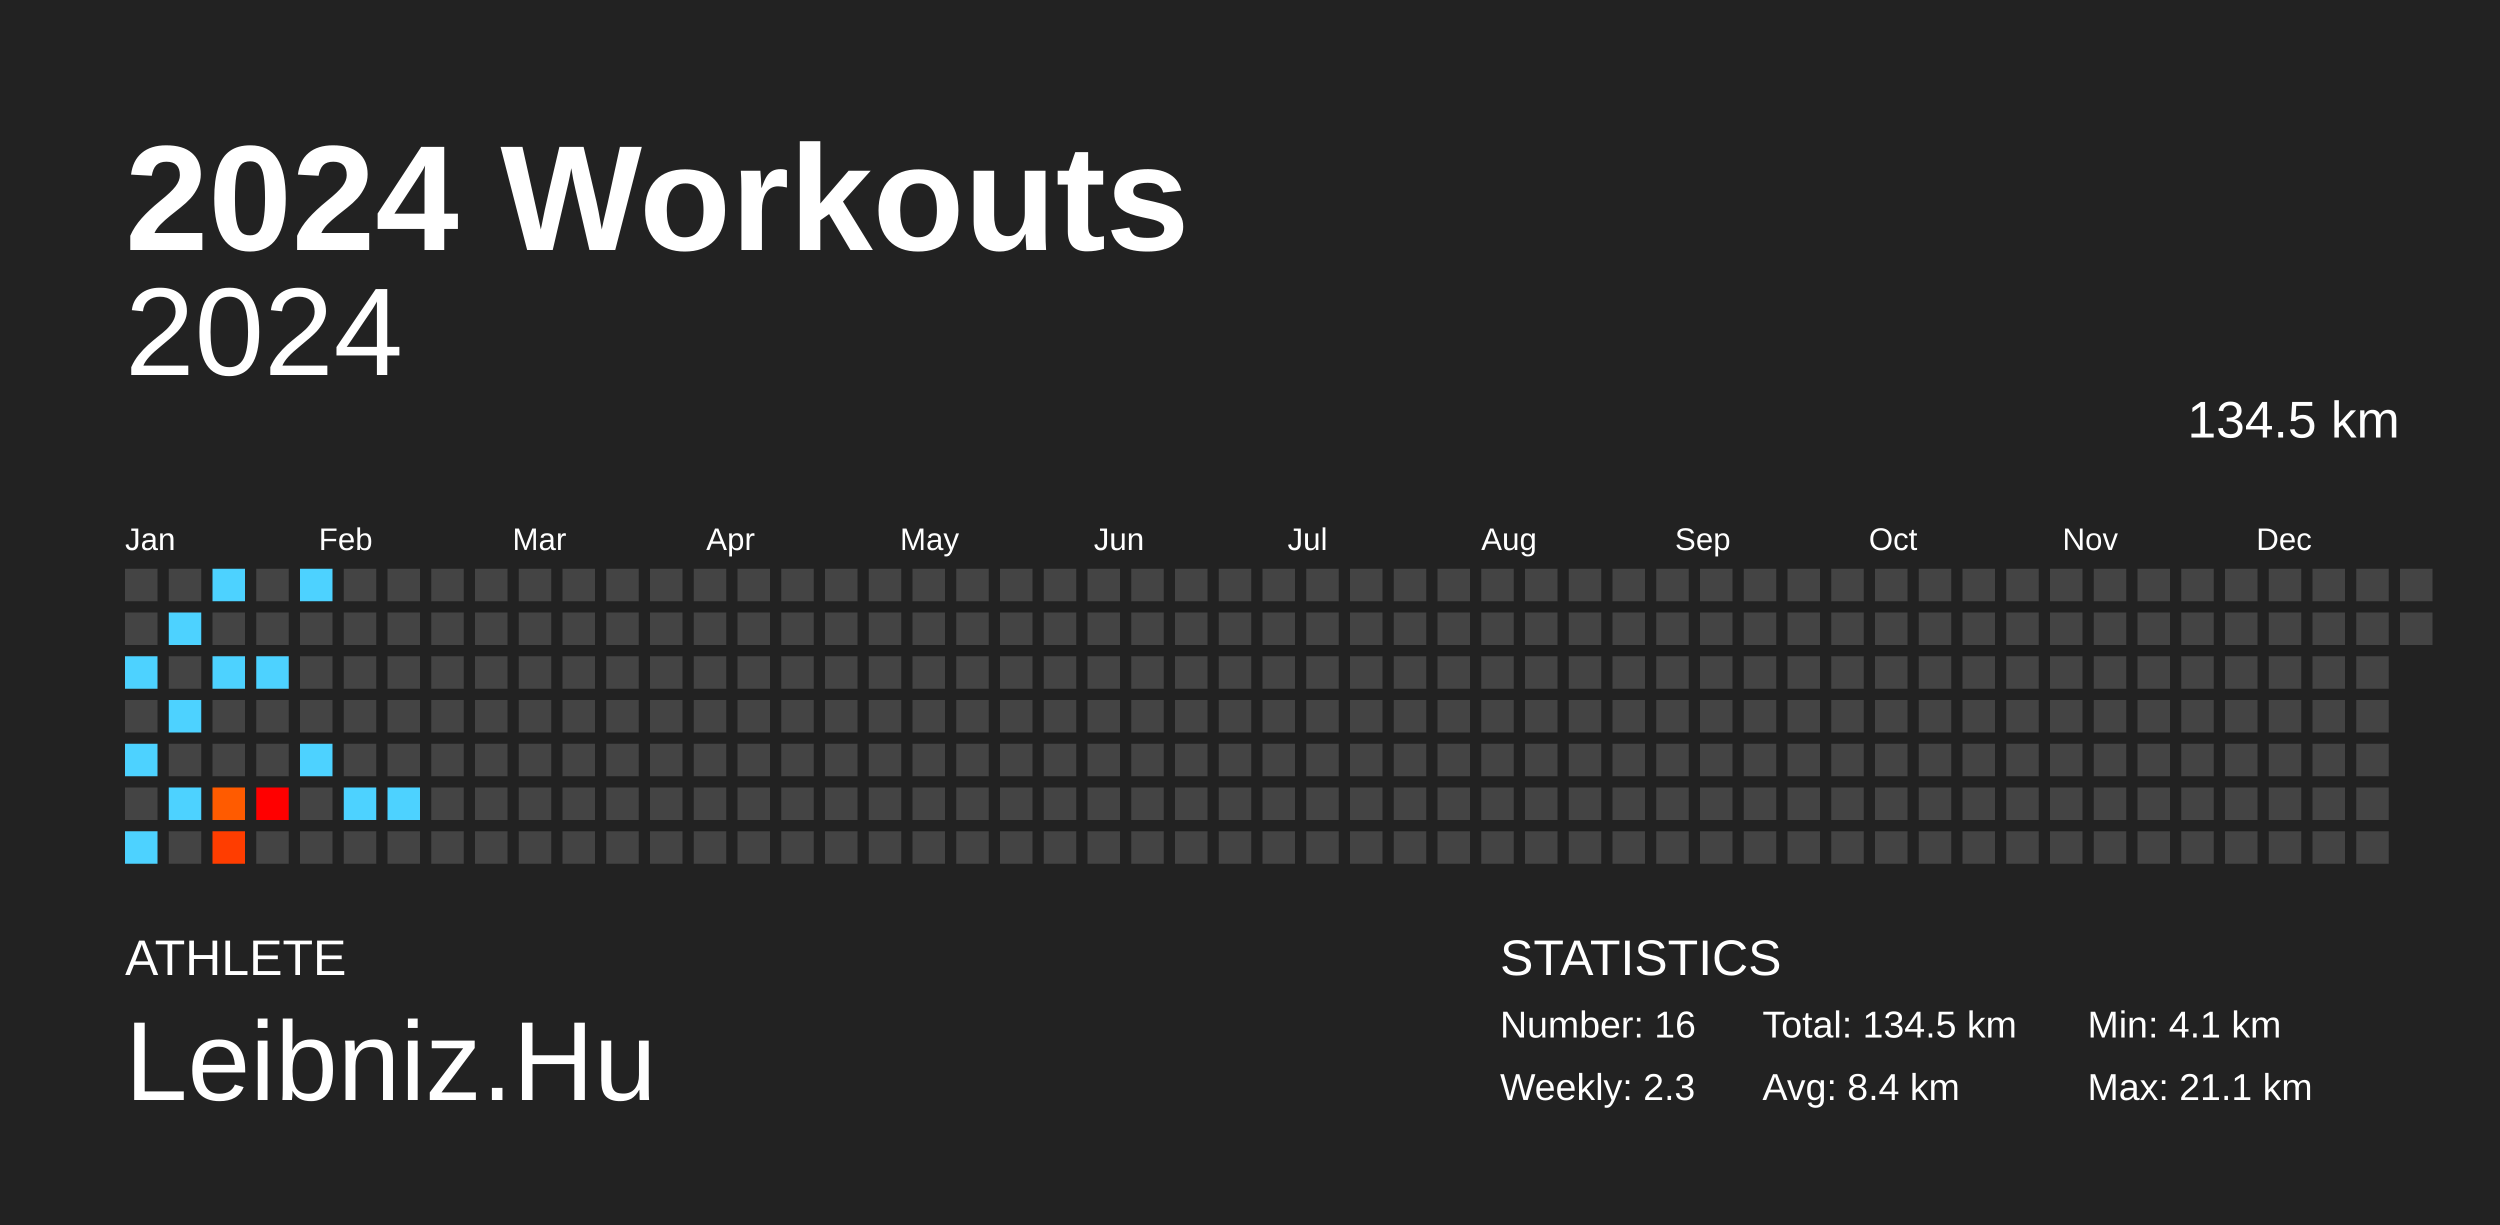
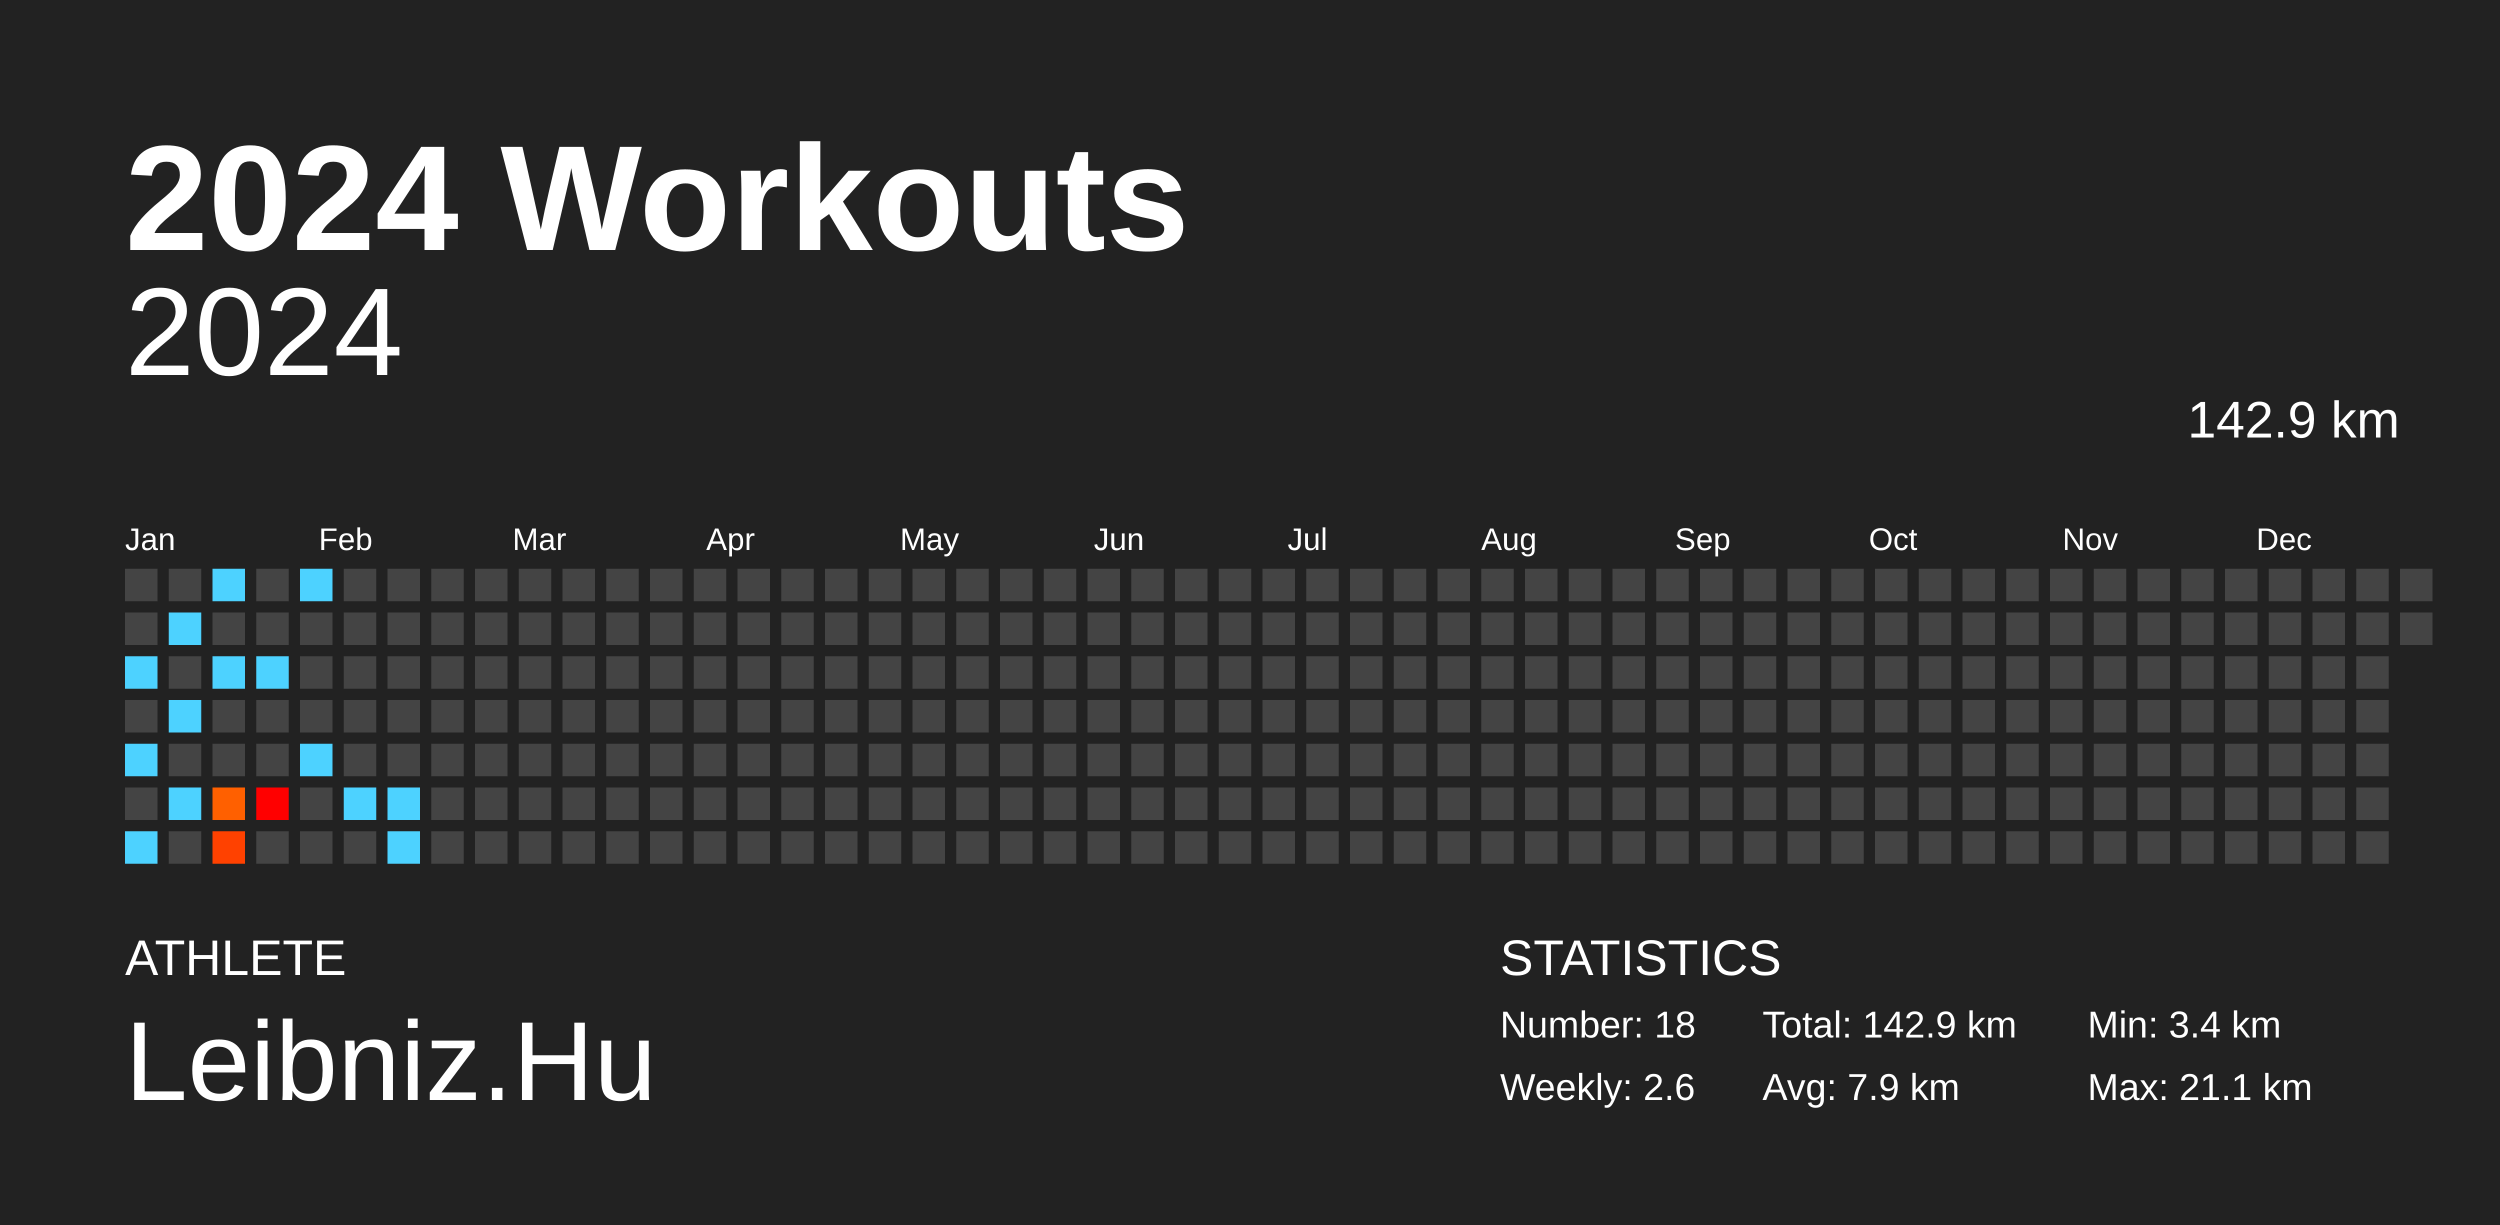
<svg xmlns="http://www.w3.org/2000/svg" baseProfile="full" height="98mm" version="1.1" viewBox="0,0,200,98" width="200mm">
  <defs />
  <rect fill="#222222" height="98" width="200" x="0" y="0" />
  <text fill="#FFFFFF" style="font-size:12px; font-family:Arial; font-weight:bold;" x="10" y="20">2024 Workouts</text>
  <text fill="#FFFFFF" style="font-size:4px; font-family:Arial" x="10" y="78">ATHLETE</text>
  <text fill="#FFFFFF" style="font-size:9px; font-family:Arial" x="10" y="88">Leibniz.Hu</text>
  <text fill="#FFFFFF" style="font-size:4px; font-family:Arial" x="120" y="78">STATISTICS</text>
-   <text fill="#FFFFFF" style="font-size:3px; font-family:Arial" x="120" y="83">Number: 16</text>
-   <text fill="#FFFFFF" style="font-size:3px; font-family:Arial" x="120" y="88">Weekly: 2.3</text>
-   <text fill="#FFFFFF" style="font-size:3px; font-family:Arial" x="141" y="83">Total: 134.5 km</text>
-   <text fill="#FFFFFF" style="font-size:3px; font-family:Arial" x="141" y="88">Avg: 8.4 km</text>
-   <text fill="#FFFFFF" style="font-size:3px; font-family:Arial" x="167" y="83">Min: 4.1 km</text>
+   <text fill="#FFFFFF" style="font-size:3px; font-family:Arial" x="120" y="83">Number: 18</text>
+   <text fill="#FFFFFF" style="font-size:3px; font-family:Arial" x="120" y="88">Weekly: 2.6</text>
+   <text fill="#FFFFFF" style="font-size:3px; font-family:Arial" x="141" y="83">Total: 142.9 km</text>
+   <text fill="#FFFFFF" style="font-size:3px; font-family:Arial" x="141" y="88">Avg: 7.9 km</text>
+   <text fill="#FFFFFF" style="font-size:3px; font-family:Arial" x="167" y="83">Min: 3.4 km</text>
  <text fill="#FFFFFF" style="font-size:3px; font-family:Arial" x="167" y="88">Max: 21.1 km</text>
  <text alignment-baseline="hanging" fill="#FFFFFF" style="font-size:10.0px; font-family:Arial;" x="10" y="30">2024</text>
-   <text alignment-baseline="hanging" fill="#FFFFFF" style="font-size:4.125px; font-family:Arial;" x="175" y="35">134.5 km</text>
+   <text alignment-baseline="hanging" fill="#FFFFFF" style="font-size:4.125px; font-family:Arial;" x="175" y="35">142.9 km</text>
  <text fill="#FFFFFF" style="font-size:2.5px; font-family:Arial" x="10.0" y="44">Jan</text>
  <text fill="#FFFFFF" style="font-size:2.5px; font-family:Arial" x="25.5" y="44">Feb</text>
  <text fill="#FFFFFF" style="font-size:2.5px; font-family:Arial" x="41.0" y="44">Mar</text>
  <text fill="#FFFFFF" style="font-size:2.5px; font-family:Arial" x="56.5" y="44">Apr</text>
  <text fill="#FFFFFF" style="font-size:2.5px; font-family:Arial" x="72.0" y="44">May</text>
  <text fill="#FFFFFF" style="font-size:2.5px; font-family:Arial" x="87.5" y="44">Jun</text>
  <text fill="#FFFFFF" style="font-size:2.5px; font-family:Arial" x="103.0" y="44">Jul</text>
  <text fill="#FFFFFF" style="font-size:2.5px; font-family:Arial" x="118.5" y="44">Aug</text>
  <text fill="#FFFFFF" style="font-size:2.5px; font-family:Arial" x="134.0" y="44">Sep</text>
  <text fill="#FFFFFF" style="font-size:2.5px; font-family:Arial" x="149.5" y="44">Oct</text>
  <text fill="#FFFFFF" style="font-size:2.5px; font-family:Arial" x="165.0" y="44">Nov</text>
  <text fill="#FFFFFF" style="font-size:2.5px; font-family:Arial" x="180.5" y="44">Dec</text>
  <rect fill="#444444" height="2.6" width="2.6" x="10.0" y="45.5" />
  <rect fill="#444444" height="2.6" width="2.6" x="10.0" y="49.0" />
  <rect fill="#4dd2ff" height="2.6" width="2.6" x="10.0" y="52.5" />
  <rect fill="#444444" height="2.6" width="2.6" x="10.0" y="56.0" />
  <rect fill="#4dd2ff" height="2.6" width="2.6" x="10.0" y="59.5" />
  <rect fill="#444444" height="2.6" width="2.6" x="10.0" y="63.0" />
  <rect fill="#4dd2ff" height="2.6" width="2.6" x="10.0" y="66.5" />
  <rect fill="#444444" height="2.6" width="2.6" x="13.5" y="45.5" />
  <rect fill="#4dd2ff" height="2.6" width="2.6" x="13.5" y="49.0" />
  <rect fill="#444444" height="2.6" width="2.6" x="13.5" y="52.5" />
  <rect fill="#4dd2ff" height="2.6" width="2.6" x="13.5" y="56.0" />
  <rect fill="#444444" height="2.6" width="2.6" x="13.5" y="59.5" />
  <rect fill="#4dd2ff" height="2.6" width="2.6" x="13.5" y="63.0" />
  <rect fill="#444444" height="2.6" width="2.6" x="13.5" y="66.5" />
  <rect fill="#4dd2ff" height="2.6" width="2.6" x="17.0" y="45.5" />
  <rect fill="#444444" height="2.6" width="2.6" x="17.0" y="49.0" />
  <rect fill="#4dd2ff" height="2.6" width="2.6" x="17.0" y="52.5" />
  <rect fill="#444444" height="2.6" width="2.6" x="17.0" y="56.0" />
  <rect fill="#444444" height="2.6" width="2.6" x="17.0" y="59.5" />
-   <rect fill="#ff5b00" height="2.6" width="2.6" x="17.0" y="63.0" />
-   <rect fill="#ff3d00" height="2.6" width="2.6" x="17.0" y="66.5" />
+   <rect fill="#ff6000" height="2.6" width="2.6" x="17.0" y="63.0" />
+   <rect fill="#ff4100" height="2.6" width="2.6" x="17.0" y="66.5" />
  <rect fill="#444444" height="2.6" width="2.6" x="20.5" y="45.5" />
  <rect fill="#444444" height="2.6" width="2.6" x="20.5" y="49.0" />
  <rect fill="#4dd2ff" height="2.6" width="2.6" x="20.5" y="52.5" />
  <rect fill="#444444" height="2.6" width="2.6" x="20.5" y="56.0" />
  <rect fill="#444444" height="2.6" width="2.6" x="20.5" y="59.5" />
  <rect fill="red" height="2.6" width="2.6" x="20.5" y="63.0" />
  <rect fill="#444444" height="2.6" width="2.6" x="20.5" y="66.5" />
  <rect fill="#4dd2ff" height="2.6" width="2.6" x="24.0" y="45.5" />
  <rect fill="#444444" height="2.6" width="2.6" x="24.0" y="49.0" />
  <rect fill="#444444" height="2.6" width="2.6" x="24.0" y="52.5" />
  <rect fill="#444444" height="2.6" width="2.6" x="24.0" y="56.0" />
  <rect fill="#4dd2ff" height="2.6" width="2.6" x="24.0" y="59.5" />
  <rect fill="#444444" height="2.6" width="2.6" x="24.0" y="63.0" />
  <rect fill="#444444" height="2.6" width="2.6" x="24.0" y="66.5" />
  <rect fill="#444444" height="2.6" width="2.6" x="27.5" y="45.5" />
  <rect fill="#444444" height="2.6" width="2.6" x="27.5" y="49.0" />
  <rect fill="#444444" height="2.6" width="2.6" x="27.5" y="52.5" />
  <rect fill="#444444" height="2.6" width="2.6" x="27.5" y="56.0" />
  <rect fill="#444444" height="2.6" width="2.6" x="27.5" y="59.5" />
  <rect fill="#4dd2ff" height="2.6" width="2.6" x="27.5" y="63.0" />
  <rect fill="#444444" height="2.6" width="2.6" x="27.5" y="66.5" />
  <rect fill="#444444" height="2.6" width="2.6" x="31.0" y="45.5" />
  <rect fill="#444444" height="2.6" width="2.6" x="31.0" y="49.0" />
  <rect fill="#444444" height="2.6" width="2.6" x="31.0" y="52.5" />
  <rect fill="#444444" height="2.6" width="2.6" x="31.0" y="56.0" />
  <rect fill="#444444" height="2.6" width="2.6" x="31.0" y="59.5" />
  <rect fill="#4dd2ff" height="2.6" width="2.6" x="31.0" y="63.0" />
-   <rect fill="#444444" height="2.6" width="2.6" x="31.0" y="66.5" />
+   <rect fill="#4dd2ff" height="2.6" width="2.6" x="31.0" y="66.5" />
  <rect fill="#444444" height="2.6" width="2.6" x="34.5" y="45.5" />
  <rect fill="#444444" height="2.6" width="2.6" x="34.5" y="49.0" />
  <rect fill="#444444" height="2.6" width="2.6" x="34.5" y="52.5" />
  <rect fill="#444444" height="2.6" width="2.6" x="34.5" y="56.0" />
  <rect fill="#444444" height="2.6" width="2.6" x="34.5" y="59.5" />
  <rect fill="#444444" height="2.6" width="2.6" x="34.5" y="63.0" />
  <rect fill="#444444" height="2.6" width="2.6" x="34.5" y="66.5" />
  <rect fill="#444444" height="2.6" width="2.6" x="38.0" y="45.5" />
  <rect fill="#444444" height="2.6" width="2.6" x="38.0" y="49.0" />
  <rect fill="#444444" height="2.6" width="2.6" x="38.0" y="52.5" />
  <rect fill="#444444" height="2.6" width="2.6" x="38.0" y="56.0" />
  <rect fill="#444444" height="2.6" width="2.6" x="38.0" y="59.5" />
  <rect fill="#444444" height="2.6" width="2.6" x="38.0" y="63.0" />
  <rect fill="#444444" height="2.6" width="2.6" x="38.0" y="66.5" />
  <rect fill="#444444" height="2.6" width="2.6" x="41.5" y="45.5" />
  <rect fill="#444444" height="2.6" width="2.6" x="41.5" y="49.0" />
  <rect fill="#444444" height="2.6" width="2.6" x="41.5" y="52.5" />
  <rect fill="#444444" height="2.6" width="2.6" x="41.5" y="56.0" />
  <rect fill="#444444" height="2.6" width="2.6" x="41.5" y="59.5" />
  <rect fill="#444444" height="2.6" width="2.6" x="41.5" y="63.0" />
  <rect fill="#444444" height="2.6" width="2.6" x="41.5" y="66.5" />
  <rect fill="#444444" height="2.6" width="2.6" x="45.0" y="45.5" />
  <rect fill="#444444" height="2.6" width="2.6" x="45.0" y="49.0" />
  <rect fill="#444444" height="2.6" width="2.6" x="45.0" y="52.5" />
  <rect fill="#444444" height="2.6" width="2.6" x="45.0" y="56.0" />
  <rect fill="#444444" height="2.6" width="2.6" x="45.0" y="59.5" />
  <rect fill="#444444" height="2.6" width="2.6" x="45.0" y="63.0" />
  <rect fill="#444444" height="2.6" width="2.6" x="45.0" y="66.5" />
  <rect fill="#444444" height="2.6" width="2.6" x="48.5" y="45.5" />
  <rect fill="#444444" height="2.6" width="2.6" x="48.5" y="49.0" />
  <rect fill="#444444" height="2.6" width="2.6" x="48.5" y="52.5" />
  <rect fill="#444444" height="2.6" width="2.6" x="48.5" y="56.0" />
  <rect fill="#444444" height="2.6" width="2.6" x="48.5" y="59.5" />
  <rect fill="#444444" height="2.6" width="2.6" x="48.5" y="63.0" />
  <rect fill="#444444" height="2.6" width="2.6" x="48.5" y="66.5" />
  <rect fill="#444444" height="2.6" width="2.6" x="52.0" y="45.5" />
  <rect fill="#444444" height="2.6" width="2.6" x="52.0" y="49.0" />
  <rect fill="#444444" height="2.6" width="2.6" x="52.0" y="52.5" />
  <rect fill="#444444" height="2.6" width="2.6" x="52.0" y="56.0" />
  <rect fill="#444444" height="2.6" width="2.6" x="52.0" y="59.5" />
  <rect fill="#444444" height="2.6" width="2.6" x="52.0" y="63.0" />
  <rect fill="#444444" height="2.6" width="2.6" x="52.0" y="66.5" />
  <rect fill="#444444" height="2.6" width="2.6" x="55.5" y="45.5" />
  <rect fill="#444444" height="2.6" width="2.6" x="55.5" y="49.0" />
  <rect fill="#444444" height="2.6" width="2.6" x="55.5" y="52.5" />
  <rect fill="#444444" height="2.6" width="2.6" x="55.5" y="56.0" />
  <rect fill="#444444" height="2.6" width="2.6" x="55.5" y="59.5" />
  <rect fill="#444444" height="2.6" width="2.6" x="55.5" y="63.0" />
  <rect fill="#444444" height="2.6" width="2.6" x="55.5" y="66.5" />
  <rect fill="#444444" height="2.6" width="2.6" x="59.0" y="45.5" />
  <rect fill="#444444" height="2.6" width="2.6" x="59.0" y="49.0" />
  <rect fill="#444444" height="2.6" width="2.6" x="59.0" y="52.5" />
  <rect fill="#444444" height="2.6" width="2.6" x="59.0" y="56.0" />
  <rect fill="#444444" height="2.6" width="2.6" x="59.0" y="59.5" />
  <rect fill="#444444" height="2.6" width="2.6" x="59.0" y="63.0" />
  <rect fill="#444444" height="2.6" width="2.6" x="59.0" y="66.5" />
  <rect fill="#444444" height="2.6" width="2.6" x="62.5" y="45.5" />
  <rect fill="#444444" height="2.6" width="2.6" x="62.5" y="49.0" />
  <rect fill="#444444" height="2.6" width="2.6" x="62.5" y="52.5" />
  <rect fill="#444444" height="2.6" width="2.6" x="62.5" y="56.0" />
  <rect fill="#444444" height="2.6" width="2.6" x="62.5" y="59.5" />
  <rect fill="#444444" height="2.6" width="2.6" x="62.5" y="63.0" />
  <rect fill="#444444" height="2.6" width="2.6" x="62.5" y="66.5" />
  <rect fill="#444444" height="2.6" width="2.6" x="66.0" y="45.5" />
  <rect fill="#444444" height="2.6" width="2.6" x="66.0" y="49.0" />
  <rect fill="#444444" height="2.6" width="2.6" x="66.0" y="52.5" />
  <rect fill="#444444" height="2.6" width="2.6" x="66.0" y="56.0" />
  <rect fill="#444444" height="2.6" width="2.6" x="66.0" y="59.5" />
  <rect fill="#444444" height="2.6" width="2.6" x="66.0" y="63.0" />
  <rect fill="#444444" height="2.6" width="2.6" x="66.0" y="66.5" />
  <rect fill="#444444" height="2.6" width="2.6" x="69.5" y="45.5" />
  <rect fill="#444444" height="2.6" width="2.6" x="69.5" y="49.0" />
  <rect fill="#444444" height="2.6" width="2.6" x="69.5" y="52.5" />
  <rect fill="#444444" height="2.6" width="2.6" x="69.5" y="56.0" />
  <rect fill="#444444" height="2.6" width="2.6" x="69.5" y="59.5" />
  <rect fill="#444444" height="2.6" width="2.6" x="69.5" y="63.0" />
  <rect fill="#444444" height="2.6" width="2.6" x="69.5" y="66.5" />
  <rect fill="#444444" height="2.6" width="2.6" x="73.0" y="45.5" />
  <rect fill="#444444" height="2.6" width="2.6" x="73.0" y="49.0" />
  <rect fill="#444444" height="2.6" width="2.6" x="73.0" y="52.5" />
  <rect fill="#444444" height="2.6" width="2.6" x="73.0" y="56.0" />
  <rect fill="#444444" height="2.6" width="2.6" x="73.0" y="59.5" />
  <rect fill="#444444" height="2.6" width="2.6" x="73.0" y="63.0" />
  <rect fill="#444444" height="2.6" width="2.6" x="73.0" y="66.5" />
  <rect fill="#444444" height="2.6" width="2.6" x="76.5" y="45.5" />
  <rect fill="#444444" height="2.6" width="2.6" x="76.5" y="49.0" />
  <rect fill="#444444" height="2.6" width="2.6" x="76.5" y="52.5" />
  <rect fill="#444444" height="2.6" width="2.6" x="76.5" y="56.0" />
  <rect fill="#444444" height="2.6" width="2.6" x="76.5" y="59.5" />
  <rect fill="#444444" height="2.6" width="2.6" x="76.5" y="63.0" />
  <rect fill="#444444" height="2.6" width="2.6" x="76.5" y="66.5" />
  <rect fill="#444444" height="2.6" width="2.6" x="80.0" y="45.5" />
  <rect fill="#444444" height="2.6" width="2.6" x="80.0" y="49.0" />
  <rect fill="#444444" height="2.6" width="2.6" x="80.0" y="52.5" />
  <rect fill="#444444" height="2.6" width="2.6" x="80.0" y="56.0" />
  <rect fill="#444444" height="2.6" width="2.6" x="80.0" y="59.5" />
  <rect fill="#444444" height="2.6" width="2.6" x="80.0" y="63.0" />
  <rect fill="#444444" height="2.6" width="2.6" x="80.0" y="66.5" />
  <rect fill="#444444" height="2.6" width="2.6" x="83.5" y="45.5" />
  <rect fill="#444444" height="2.6" width="2.6" x="83.5" y="49.0" />
  <rect fill="#444444" height="2.6" width="2.6" x="83.5" y="52.5" />
  <rect fill="#444444" height="2.6" width="2.6" x="83.5" y="56.0" />
  <rect fill="#444444" height="2.6" width="2.6" x="83.5" y="59.5" />
  <rect fill="#444444" height="2.6" width="2.6" x="83.5" y="63.0" />
  <rect fill="#444444" height="2.6" width="2.6" x="83.5" y="66.5" />
  <rect fill="#444444" height="2.6" width="2.6" x="87.0" y="45.5" />
  <rect fill="#444444" height="2.6" width="2.6" x="87.0" y="49.0" />
  <rect fill="#444444" height="2.6" width="2.6" x="87.0" y="52.5" />
  <rect fill="#444444" height="2.6" width="2.6" x="87.0" y="56.0" />
  <rect fill="#444444" height="2.6" width="2.6" x="87.0" y="59.5" />
  <rect fill="#444444" height="2.6" width="2.6" x="87.0" y="63.0" />
  <rect fill="#444444" height="2.6" width="2.6" x="87.0" y="66.5" />
  <rect fill="#444444" height="2.6" width="2.6" x="90.5" y="45.5" />
  <rect fill="#444444" height="2.6" width="2.6" x="90.5" y="49.0" />
  <rect fill="#444444" height="2.6" width="2.6" x="90.5" y="52.5" />
  <rect fill="#444444" height="2.6" width="2.6" x="90.5" y="56.0" />
  <rect fill="#444444" height="2.6" width="2.6" x="90.5" y="59.5" />
  <rect fill="#444444" height="2.6" width="2.6" x="90.5" y="63.0" />
  <rect fill="#444444" height="2.6" width="2.6" x="90.5" y="66.5" />
  <rect fill="#444444" height="2.6" width="2.6" x="94.0" y="45.5" />
  <rect fill="#444444" height="2.6" width="2.6" x="94.0" y="49.0" />
  <rect fill="#444444" height="2.6" width="2.6" x="94.0" y="52.5" />
  <rect fill="#444444" height="2.6" width="2.6" x="94.0" y="56.0" />
  <rect fill="#444444" height="2.6" width="2.6" x="94.0" y="59.5" />
  <rect fill="#444444" height="2.6" width="2.6" x="94.0" y="63.0" />
  <rect fill="#444444" height="2.6" width="2.6" x="94.0" y="66.5" />
  <rect fill="#444444" height="2.6" width="2.6" x="97.5" y="45.5" />
  <rect fill="#444444" height="2.6" width="2.6" x="97.5" y="49.0" />
  <rect fill="#444444" height="2.6" width="2.6" x="97.5" y="52.5" />
  <rect fill="#444444" height="2.6" width="2.6" x="97.5" y="56.0" />
  <rect fill="#444444" height="2.6" width="2.6" x="97.5" y="59.5" />
  <rect fill="#444444" height="2.6" width="2.6" x="97.5" y="63.0" />
  <rect fill="#444444" height="2.6" width="2.6" x="97.5" y="66.5" />
  <rect fill="#444444" height="2.6" width="2.6" x="101.0" y="45.5" />
  <rect fill="#444444" height="2.6" width="2.6" x="101.0" y="49.0" />
  <rect fill="#444444" height="2.6" width="2.6" x="101.0" y="52.5" />
  <rect fill="#444444" height="2.6" width="2.6" x="101.0" y="56.0" />
  <rect fill="#444444" height="2.6" width="2.6" x="101.0" y="59.5" />
  <rect fill="#444444" height="2.6" width="2.6" x="101.0" y="63.0" />
  <rect fill="#444444" height="2.6" width="2.6" x="101.0" y="66.5" />
  <rect fill="#444444" height="2.6" width="2.6" x="104.5" y="45.5" />
  <rect fill="#444444" height="2.6" width="2.6" x="104.5" y="49.0" />
  <rect fill="#444444" height="2.6" width="2.6" x="104.5" y="52.5" />
  <rect fill="#444444" height="2.6" width="2.6" x="104.5" y="56.0" />
  <rect fill="#444444" height="2.6" width="2.6" x="104.5" y="59.5" />
  <rect fill="#444444" height="2.6" width="2.6" x="104.5" y="63.0" />
  <rect fill="#444444" height="2.6" width="2.6" x="104.5" y="66.5" />
  <rect fill="#444444" height="2.6" width="2.6" x="108.0" y="45.5" />
  <rect fill="#444444" height="2.6" width="2.6" x="108.0" y="49.0" />
  <rect fill="#444444" height="2.6" width="2.6" x="108.0" y="52.5" />
  <rect fill="#444444" height="2.6" width="2.6" x="108.0" y="56.0" />
  <rect fill="#444444" height="2.6" width="2.6" x="108.0" y="59.5" />
  <rect fill="#444444" height="2.6" width="2.6" x="108.0" y="63.0" />
  <rect fill="#444444" height="2.6" width="2.6" x="108.0" y="66.5" />
  <rect fill="#444444" height="2.6" width="2.6" x="111.5" y="45.5" />
  <rect fill="#444444" height="2.6" width="2.6" x="111.5" y="49.0" />
  <rect fill="#444444" height="2.6" width="2.6" x="111.5" y="52.5" />
  <rect fill="#444444" height="2.6" width="2.6" x="111.5" y="56.0" />
  <rect fill="#444444" height="2.6" width="2.6" x="111.5" y="59.5" />
  <rect fill="#444444" height="2.6" width="2.6" x="111.5" y="63.0" />
  <rect fill="#444444" height="2.6" width="2.6" x="111.5" y="66.5" />
  <rect fill="#444444" height="2.6" width="2.6" x="115.0" y="45.5" />
  <rect fill="#444444" height="2.6" width="2.6" x="115.0" y="49.0" />
  <rect fill="#444444" height="2.6" width="2.6" x="115.0" y="52.5" />
  <rect fill="#444444" height="2.6" width="2.6" x="115.0" y="56.0" />
  <rect fill="#444444" height="2.6" width="2.6" x="115.0" y="59.5" />
  <rect fill="#444444" height="2.6" width="2.6" x="115.0" y="63.0" />
  <rect fill="#444444" height="2.6" width="2.6" x="115.0" y="66.5" />
  <rect fill="#444444" height="2.6" width="2.6" x="118.5" y="45.5" />
  <rect fill="#444444" height="2.6" width="2.6" x="118.5" y="49.0" />
  <rect fill="#444444" height="2.6" width="2.6" x="118.5" y="52.5" />
  <rect fill="#444444" height="2.6" width="2.6" x="118.5" y="56.0" />
  <rect fill="#444444" height="2.6" width="2.6" x="118.5" y="59.5" />
  <rect fill="#444444" height="2.6" width="2.6" x="118.5" y="63.0" />
  <rect fill="#444444" height="2.6" width="2.6" x="118.5" y="66.5" />
  <rect fill="#444444" height="2.6" width="2.6" x="122.0" y="45.5" />
  <rect fill="#444444" height="2.6" width="2.6" x="122.0" y="49.0" />
  <rect fill="#444444" height="2.6" width="2.6" x="122.0" y="52.5" />
  <rect fill="#444444" height="2.6" width="2.6" x="122.0" y="56.0" />
  <rect fill="#444444" height="2.6" width="2.6" x="122.0" y="59.5" />
  <rect fill="#444444" height="2.6" width="2.6" x="122.0" y="63.0" />
  <rect fill="#444444" height="2.6" width="2.6" x="122.0" y="66.5" />
  <rect fill="#444444" height="2.6" width="2.6" x="125.5" y="45.5" />
  <rect fill="#444444" height="2.6" width="2.6" x="125.5" y="49.0" />
  <rect fill="#444444" height="2.6" width="2.6" x="125.5" y="52.5" />
  <rect fill="#444444" height="2.6" width="2.6" x="125.5" y="56.0" />
  <rect fill="#444444" height="2.6" width="2.6" x="125.5" y="59.5" />
  <rect fill="#444444" height="2.6" width="2.6" x="125.5" y="63.0" />
  <rect fill="#444444" height="2.6" width="2.6" x="125.5" y="66.5" />
  <rect fill="#444444" height="2.6" width="2.6" x="129.0" y="45.5" />
  <rect fill="#444444" height="2.6" width="2.6" x="129.0" y="49.0" />
  <rect fill="#444444" height="2.6" width="2.6" x="129.0" y="52.5" />
  <rect fill="#444444" height="2.6" width="2.6" x="129.0" y="56.0" />
  <rect fill="#444444" height="2.6" width="2.6" x="129.0" y="59.5" />
  <rect fill="#444444" height="2.6" width="2.6" x="129.0" y="63.0" />
  <rect fill="#444444" height="2.6" width="2.6" x="129.0" y="66.5" />
  <rect fill="#444444" height="2.6" width="2.6" x="132.5" y="45.5" />
  <rect fill="#444444" height="2.6" width="2.6" x="132.5" y="49.0" />
  <rect fill="#444444" height="2.6" width="2.6" x="132.5" y="52.5" />
  <rect fill="#444444" height="2.6" width="2.6" x="132.5" y="56.0" />
  <rect fill="#444444" height="2.6" width="2.6" x="132.5" y="59.5" />
  <rect fill="#444444" height="2.6" width="2.6" x="132.5" y="63.0" />
  <rect fill="#444444" height="2.6" width="2.6" x="132.5" y="66.5" />
  <rect fill="#444444" height="2.6" width="2.6" x="136.0" y="45.5" />
  <rect fill="#444444" height="2.6" width="2.6" x="136.0" y="49.0" />
  <rect fill="#444444" height="2.6" width="2.6" x="136.0" y="52.5" />
  <rect fill="#444444" height="2.6" width="2.6" x="136.0" y="56.0" />
  <rect fill="#444444" height="2.6" width="2.6" x="136.0" y="59.5" />
  <rect fill="#444444" height="2.6" width="2.6" x="136.0" y="63.0" />
  <rect fill="#444444" height="2.6" width="2.6" x="136.0" y="66.5" />
  <rect fill="#444444" height="2.6" width="2.6" x="139.5" y="45.5" />
  <rect fill="#444444" height="2.6" width="2.6" x="139.5" y="49.0" />
  <rect fill="#444444" height="2.6" width="2.6" x="139.5" y="52.5" />
  <rect fill="#444444" height="2.6" width="2.6" x="139.5" y="56.0" />
  <rect fill="#444444" height="2.6" width="2.6" x="139.5" y="59.5" />
  <rect fill="#444444" height="2.6" width="2.6" x="139.5" y="63.0" />
  <rect fill="#444444" height="2.6" width="2.6" x="139.5" y="66.5" />
  <rect fill="#444444" height="2.6" width="2.6" x="143.0" y="45.5" />
  <rect fill="#444444" height="2.6" width="2.6" x="143.0" y="49.0" />
  <rect fill="#444444" height="2.6" width="2.6" x="143.0" y="52.5" />
  <rect fill="#444444" height="2.6" width="2.6" x="143.0" y="56.0" />
  <rect fill="#444444" height="2.6" width="2.6" x="143.0" y="59.5" />
  <rect fill="#444444" height="2.6" width="2.6" x="143.0" y="63.0" />
  <rect fill="#444444" height="2.6" width="2.6" x="143.0" y="66.5" />
  <rect fill="#444444" height="2.6" width="2.6" x="146.5" y="45.5" />
  <rect fill="#444444" height="2.6" width="2.6" x="146.5" y="49.0" />
  <rect fill="#444444" height="2.6" width="2.6" x="146.5" y="52.5" />
  <rect fill="#444444" height="2.6" width="2.6" x="146.5" y="56.0" />
  <rect fill="#444444" height="2.6" width="2.6" x="146.5" y="59.5" />
  <rect fill="#444444" height="2.6" width="2.6" x="146.5" y="63.0" />
  <rect fill="#444444" height="2.6" width="2.6" x="146.5" y="66.5" />
  <rect fill="#444444" height="2.6" width="2.6" x="150.0" y="45.5" />
  <rect fill="#444444" height="2.6" width="2.6" x="150.0" y="49.0" />
  <rect fill="#444444" height="2.6" width="2.6" x="150.0" y="52.5" />
  <rect fill="#444444" height="2.6" width="2.6" x="150.0" y="56.0" />
  <rect fill="#444444" height="2.6" width="2.6" x="150.0" y="59.5" />
  <rect fill="#444444" height="2.6" width="2.6" x="150.0" y="63.0" />
  <rect fill="#444444" height="2.6" width="2.6" x="150.0" y="66.5" />
  <rect fill="#444444" height="2.6" width="2.6" x="153.5" y="45.5" />
  <rect fill="#444444" height="2.6" width="2.6" x="153.5" y="49.0" />
  <rect fill="#444444" height="2.6" width="2.6" x="153.5" y="52.5" />
  <rect fill="#444444" height="2.6" width="2.6" x="153.5" y="56.0" />
  <rect fill="#444444" height="2.6" width="2.6" x="153.5" y="59.5" />
  <rect fill="#444444" height="2.6" width="2.6" x="153.5" y="63.0" />
  <rect fill="#444444" height="2.6" width="2.6" x="153.5" y="66.5" />
  <rect fill="#444444" height="2.6" width="2.6" x="157.0" y="45.5" />
  <rect fill="#444444" height="2.6" width="2.6" x="157.0" y="49.0" />
  <rect fill="#444444" height="2.6" width="2.6" x="157.0" y="52.5" />
  <rect fill="#444444" height="2.6" width="2.6" x="157.0" y="56.0" />
  <rect fill="#444444" height="2.6" width="2.6" x="157.0" y="59.5" />
  <rect fill="#444444" height="2.6" width="2.6" x="157.0" y="63.0" />
  <rect fill="#444444" height="2.6" width="2.6" x="157.0" y="66.5" />
  <rect fill="#444444" height="2.6" width="2.6" x="160.5" y="45.5" />
  <rect fill="#444444" height="2.6" width="2.6" x="160.5" y="49.0" />
  <rect fill="#444444" height="2.6" width="2.6" x="160.5" y="52.5" />
  <rect fill="#444444" height="2.6" width="2.6" x="160.5" y="56.0" />
  <rect fill="#444444" height="2.6" width="2.6" x="160.5" y="59.5" />
  <rect fill="#444444" height="2.6" width="2.6" x="160.5" y="63.0" />
  <rect fill="#444444" height="2.6" width="2.6" x="160.5" y="66.5" />
  <rect fill="#444444" height="2.6" width="2.6" x="164.0" y="45.5" />
  <rect fill="#444444" height="2.6" width="2.6" x="164.0" y="49.0" />
  <rect fill="#444444" height="2.6" width="2.6" x="164.0" y="52.5" />
  <rect fill="#444444" height="2.6" width="2.6" x="164.0" y="56.0" />
  <rect fill="#444444" height="2.6" width="2.6" x="164.0" y="59.5" />
  <rect fill="#444444" height="2.6" width="2.6" x="164.0" y="63.0" />
  <rect fill="#444444" height="2.6" width="2.6" x="164.0" y="66.5" />
  <rect fill="#444444" height="2.6" width="2.6" x="167.5" y="45.5" />
  <rect fill="#444444" height="2.6" width="2.6" x="167.5" y="49.0" />
  <rect fill="#444444" height="2.6" width="2.6" x="167.5" y="52.5" />
  <rect fill="#444444" height="2.6" width="2.6" x="167.5" y="56.0" />
  <rect fill="#444444" height="2.6" width="2.6" x="167.5" y="59.5" />
  <rect fill="#444444" height="2.6" width="2.6" x="167.5" y="63.0" />
  <rect fill="#444444" height="2.6" width="2.6" x="167.5" y="66.5" />
  <rect fill="#444444" height="2.6" width="2.6" x="171.0" y="45.5" />
  <rect fill="#444444" height="2.6" width="2.6" x="171.0" y="49.0" />
  <rect fill="#444444" height="2.6" width="2.6" x="171.0" y="52.5" />
  <rect fill="#444444" height="2.6" width="2.6" x="171.0" y="56.0" />
  <rect fill="#444444" height="2.6" width="2.6" x="171.0" y="59.5" />
  <rect fill="#444444" height="2.6" width="2.6" x="171.0" y="63.0" />
  <rect fill="#444444" height="2.6" width="2.6" x="171.0" y="66.5" />
  <rect fill="#444444" height="2.6" width="2.6" x="174.5" y="45.5" />
  <rect fill="#444444" height="2.6" width="2.6" x="174.5" y="49.0" />
  <rect fill="#444444" height="2.6" width="2.6" x="174.5" y="52.5" />
  <rect fill="#444444" height="2.6" width="2.6" x="174.5" y="56.0" />
  <rect fill="#444444" height="2.6" width="2.6" x="174.5" y="59.5" />
  <rect fill="#444444" height="2.6" width="2.6" x="174.5" y="63.0" />
  <rect fill="#444444" height="2.6" width="2.6" x="174.5" y="66.5" />
  <rect fill="#444444" height="2.6" width="2.6" x="178.0" y="45.5" />
  <rect fill="#444444" height="2.6" width="2.6" x="178.0" y="49.0" />
  <rect fill="#444444" height="2.6" width="2.6" x="178.0" y="52.5" />
  <rect fill="#444444" height="2.6" width="2.6" x="178.0" y="56.0" />
  <rect fill="#444444" height="2.6" width="2.6" x="178.0" y="59.5" />
  <rect fill="#444444" height="2.6" width="2.6" x="178.0" y="63.0" />
  <rect fill="#444444" height="2.6" width="2.6" x="178.0" y="66.5" />
  <rect fill="#444444" height="2.6" width="2.6" x="181.5" y="45.5" />
  <rect fill="#444444" height="2.6" width="2.6" x="181.5" y="49.0" />
  <rect fill="#444444" height="2.6" width="2.6" x="181.5" y="52.5" />
  <rect fill="#444444" height="2.6" width="2.6" x="181.5" y="56.0" />
  <rect fill="#444444" height="2.6" width="2.6" x="181.5" y="59.5" />
  <rect fill="#444444" height="2.6" width="2.6" x="181.5" y="63.0" />
  <rect fill="#444444" height="2.6" width="2.6" x="181.5" y="66.5" />
  <rect fill="#444444" height="2.6" width="2.6" x="185.0" y="45.5" />
  <rect fill="#444444" height="2.6" width="2.6" x="185.0" y="49.0" />
  <rect fill="#444444" height="2.6" width="2.6" x="185.0" y="52.5" />
  <rect fill="#444444" height="2.6" width="2.6" x="185.0" y="56.0" />
  <rect fill="#444444" height="2.6" width="2.6" x="185.0" y="59.5" />
  <rect fill="#444444" height="2.6" width="2.6" x="185.0" y="63.0" />
  <rect fill="#444444" height="2.6" width="2.6" x="185.0" y="66.5" />
  <rect fill="#444444" height="2.6" width="2.6" x="188.5" y="45.5" />
  <rect fill="#444444" height="2.6" width="2.6" x="188.5" y="49.0" />
  <rect fill="#444444" height="2.6" width="2.6" x="188.5" y="52.5" />
  <rect fill="#444444" height="2.6" width="2.6" x="188.5" y="56.0" />
  <rect fill="#444444" height="2.6" width="2.6" x="188.5" y="59.5" />
  <rect fill="#444444" height="2.6" width="2.6" x="188.5" y="63.0" />
  <rect fill="#444444" height="2.6" width="2.6" x="188.5" y="66.5" />
  <rect fill="#444444" height="2.6" width="2.6" x="192.0" y="45.5" />
  <rect fill="#444444" height="2.6" width="2.6" x="192.0" y="49.0" />
</svg>
